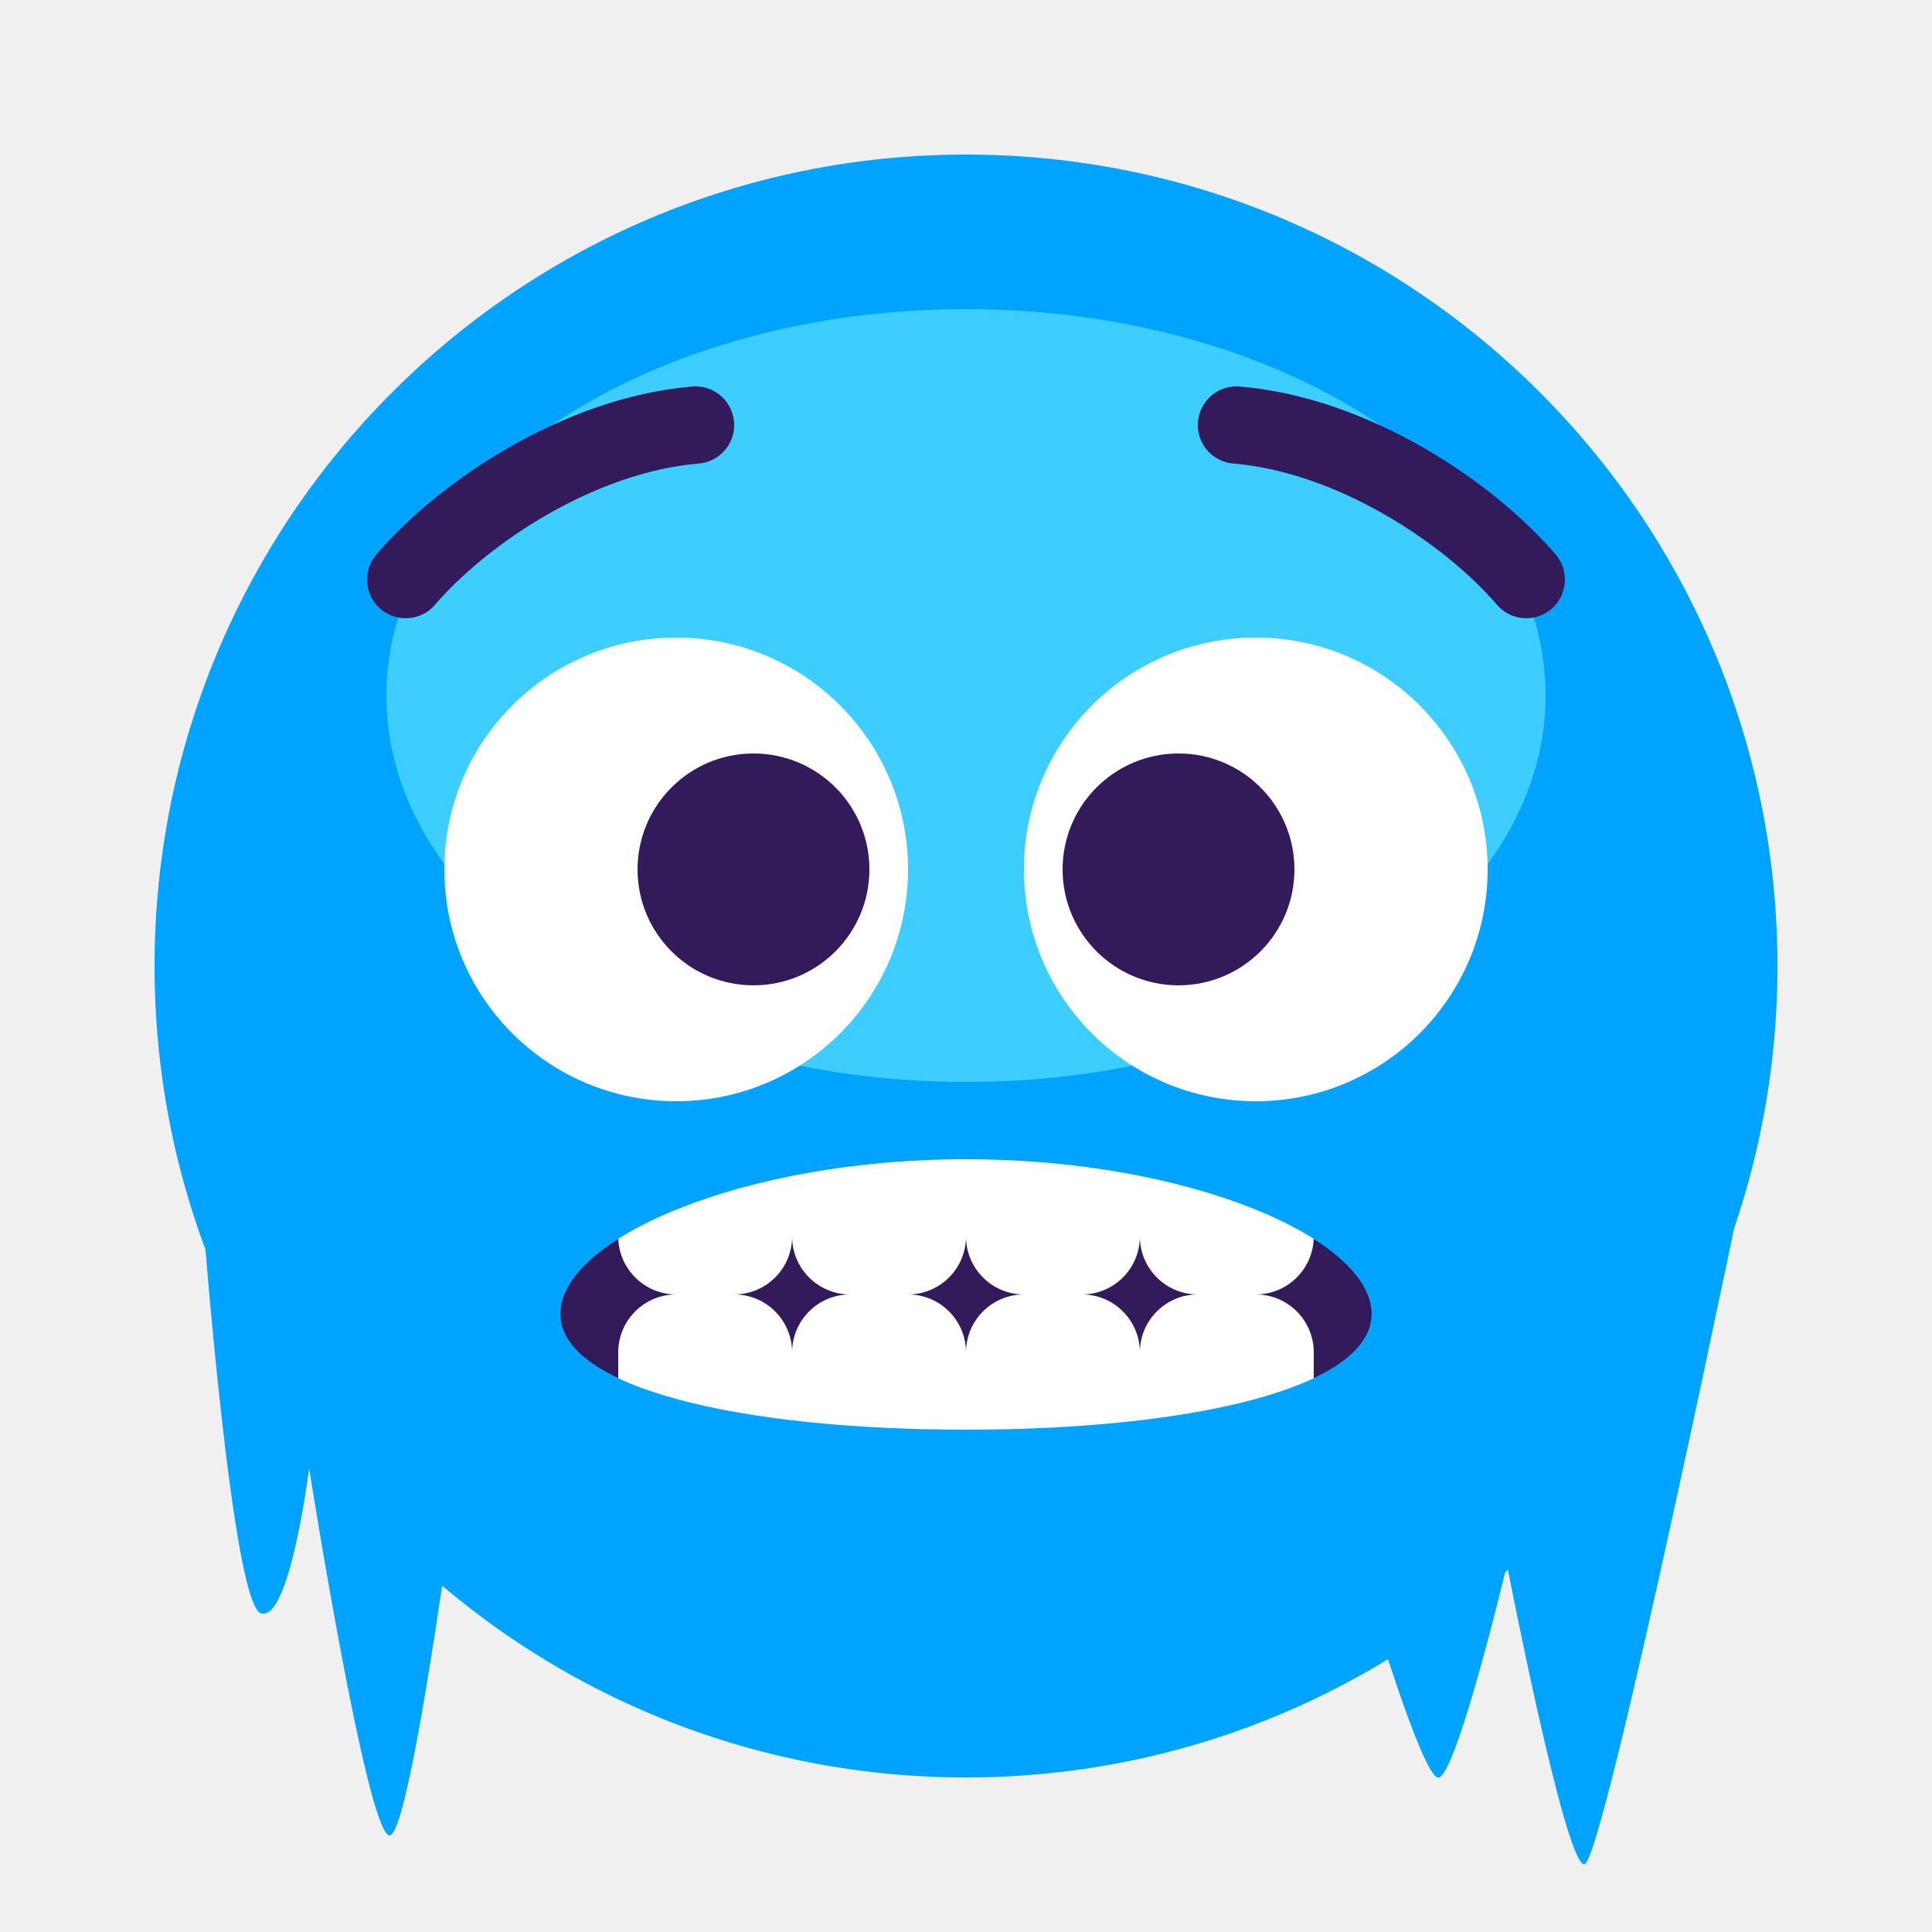
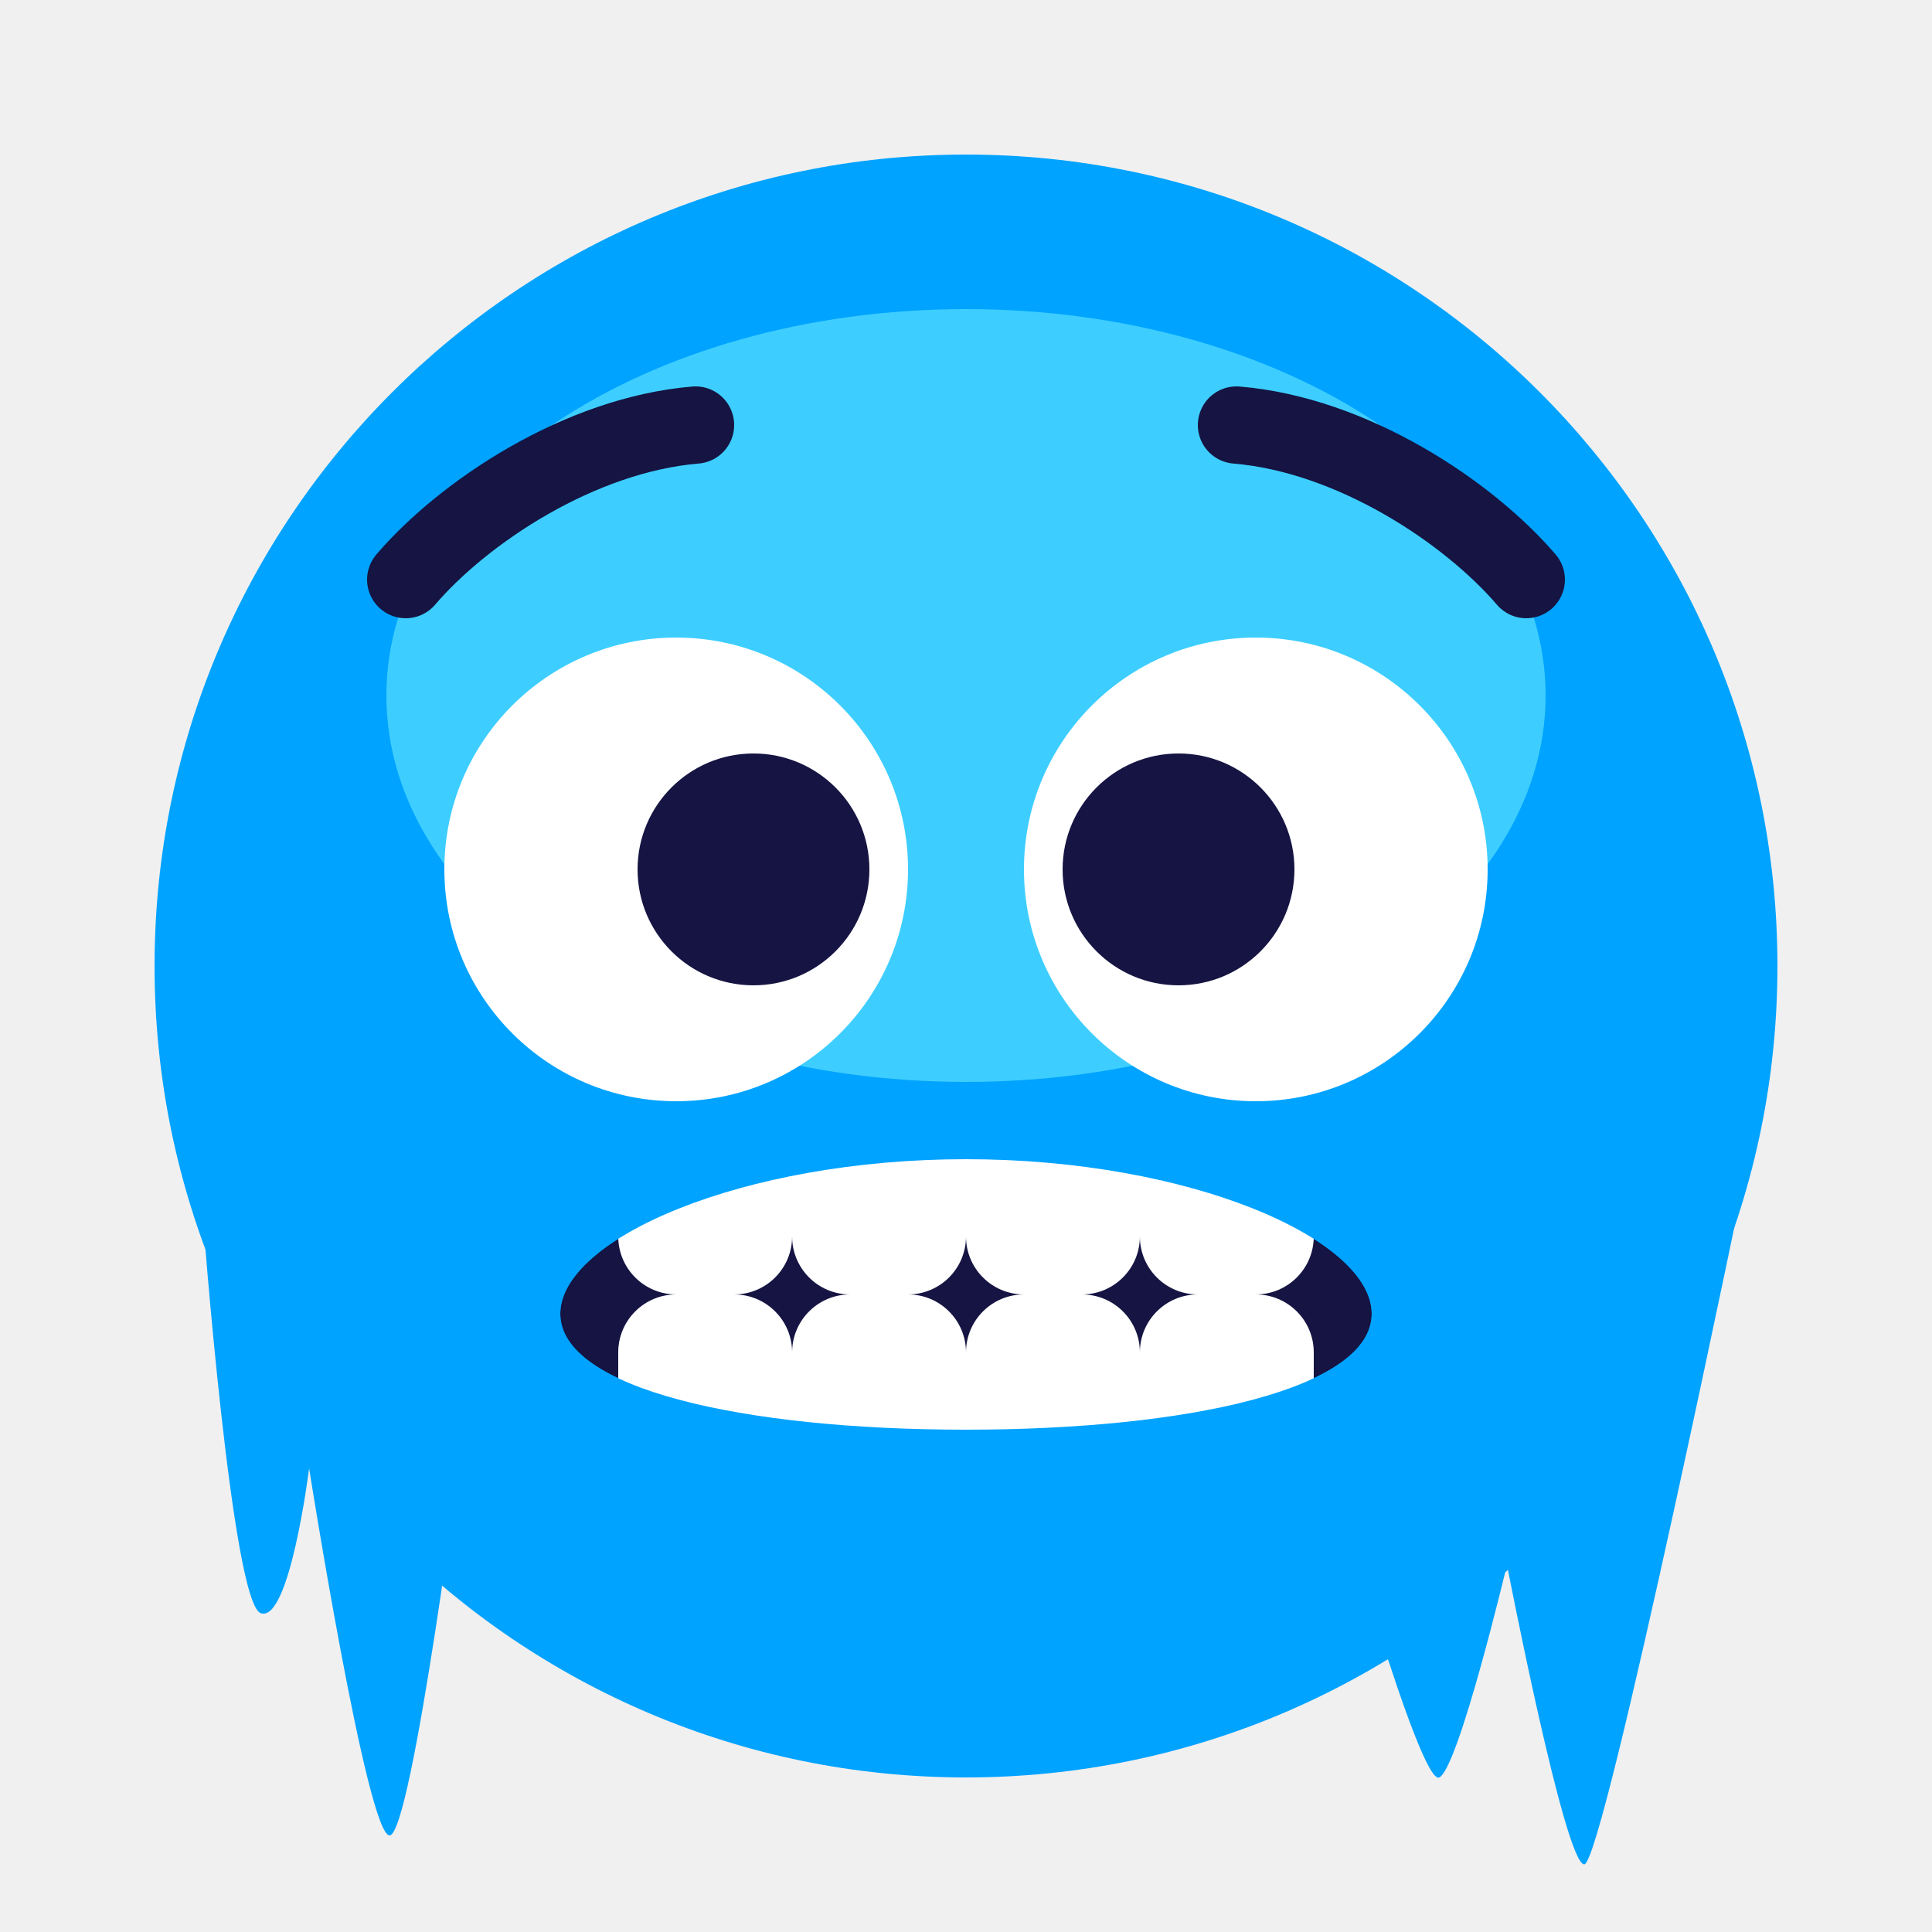
<svg xmlns="http://www.w3.org/2000/svg" width="100" height="100" viewBox="0 0 100 100" fill="none">
  <circle cx="42" cy="42" r="42" transform="matrix(-1 0 0 1 92 8)" fill="#00A3FF" />
  <ellipse cx="50" cy="36" rx="30" ry="20" fill="#3DCEFF" />
  <circle cx="35" cy="45" r="12" fill="white" />
  <circle cx="12" cy="12" r="12" transform="matrix(-1 0 0 1 77 33)" fill="white" />
-   <circle cx="39" cy="45" r="6" fill="#331B5B" />
-   <circle cx="6" cy="6" r="6" transform="matrix(-1 0 0 1 67 39)" fill="#331B5B" />
-   <path d="M64 22C70 22.5 76 26.5 79 30" stroke="#331B5B" stroke-width="4" stroke-linecap="round" />
-   <path d="M36 22C30 22.5 24 26.5 21 30" stroke="#331B5B" stroke-width="4" stroke-linecap="round" />
+   <circle cx="39" cy="45" r="6" fill="#151442" />
+   <circle cx="6" cy="6" r="6" transform="matrix(-1 0 0 1 67 39)" fill="#151442" />
+   <path d="M64 22C70 22.5 76 26.5 79 30" stroke="#151442" stroke-width="4" stroke-linecap="round" />
+   <path d="M36 22C30 22.5 24 26.5 21 30" stroke="#151442" stroke-width="4" stroke-linecap="round" />
  <mask id="mask0_9_182" style="mask-type:alpha" maskUnits="userSpaceOnUse" x="29" y="60" width="42" height="14">
    <path d="M71 68C71 71.866 61.598 74 50 74C38.402 74 29 71.866 29 68C29 64.134 38.402 60 50 60C61.598 60 71 64.134 71 68Z" fill="white" />
  </mask>
  <g mask="url(#mask0_9_182)">
-     <path d="M71 68C71 71.866 61.598 74 50 74C38.402 74 29 71.866 29 68C29 64.134 38.402 60 50 60C61.598 60 71 64.134 71 68Z" fill="#331B5B" />
+     <path d="M71 68C71 71.866 61.598 74 50 74C38.402 74 29 71.866 29 68C29 64.134 38.402 60 50 60C61.598 60 71 64.134 71 68Z" fill="#151442" />
    <rect x="41" y="56" width="9" height="11" rx="3" fill="white" />
    <rect x="41" y="67" width="9" height="11" rx="3" fill="white" />
    <rect x="32" y="56" width="9" height="11" rx="3" fill="white" />
    <rect x="32" y="67" width="9" height="11" rx="3" fill="white" />
    <rect x="50" y="56" width="9" height="11" rx="3" fill="white" />
    <rect x="50" y="67" width="9" height="11" rx="3" fill="white" />
    <rect x="59" y="56" width="9" height="11" rx="3" fill="white" />
    <rect x="59" y="67" width="9" height="11" rx="3" fill="white" />
  </g>
  <path d="M13.5 83.5C12 83 10.5 63 10.5 63L24 65V74C24 74 21.328 95 20.164 95C19 95 16 76 16 76C16 76 15 84 13.5 83.5Z" fill="#00A3FF" />
  <path d="M74.5 92C73.5 92.5 69 76.5 69 76.5L90.5 60C90.5 60 83 96.5 82 96.5C81 96.5 78 81 78 81C78 81 75.5 91.5 74.5 92Z" fill="#00A3FF" />
</svg>
